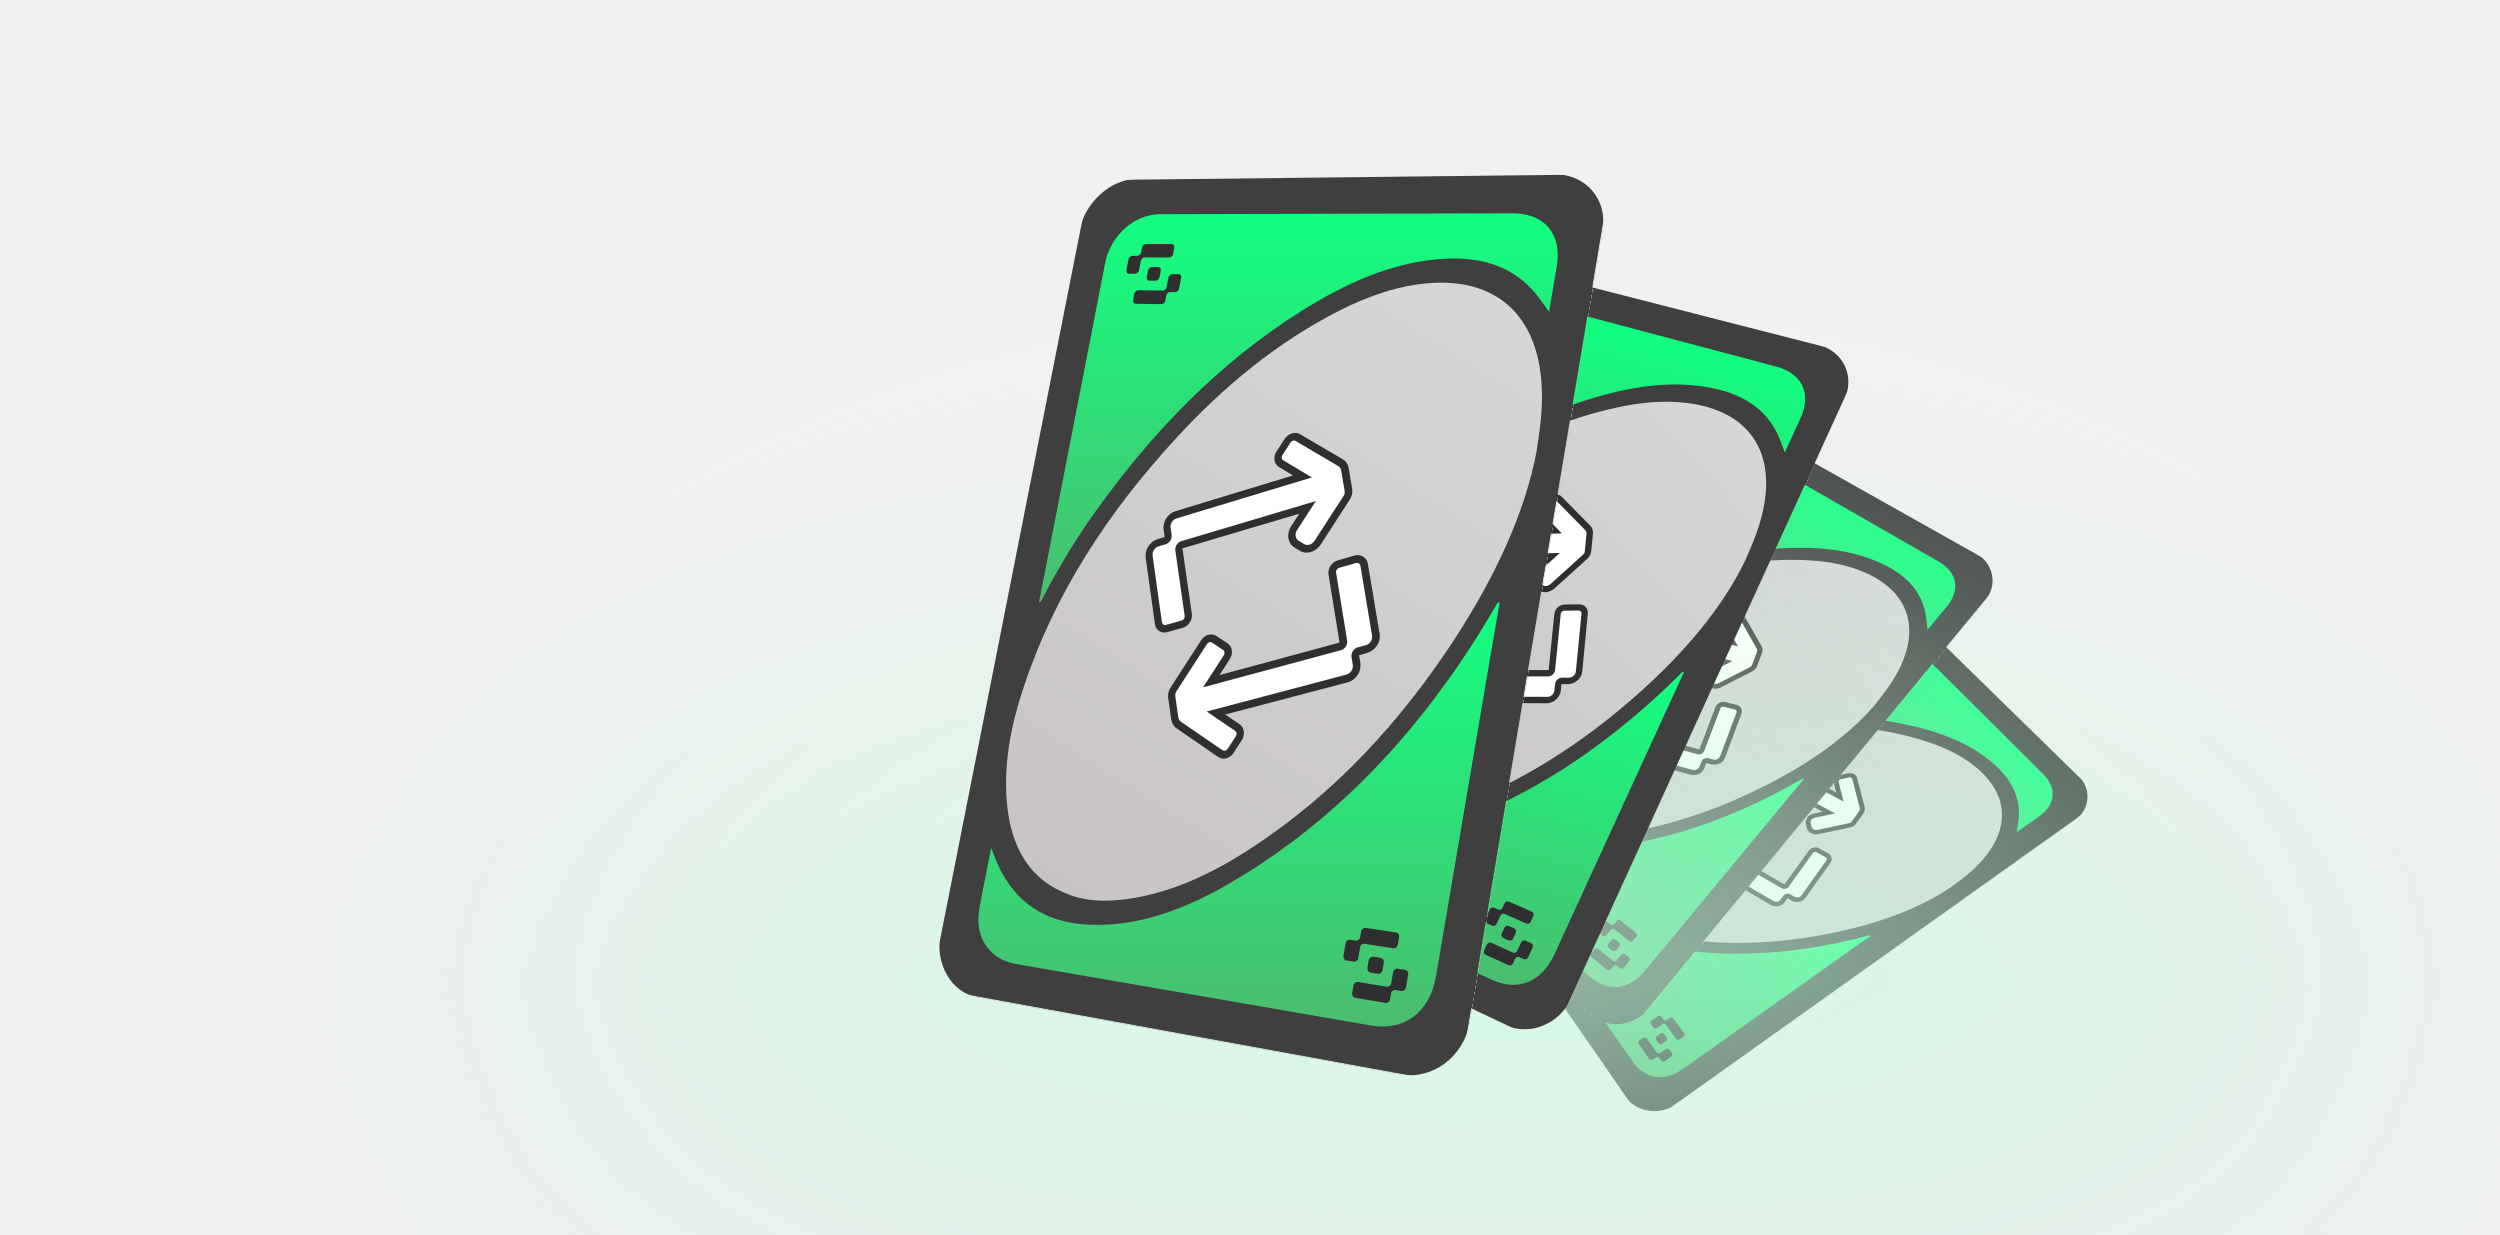
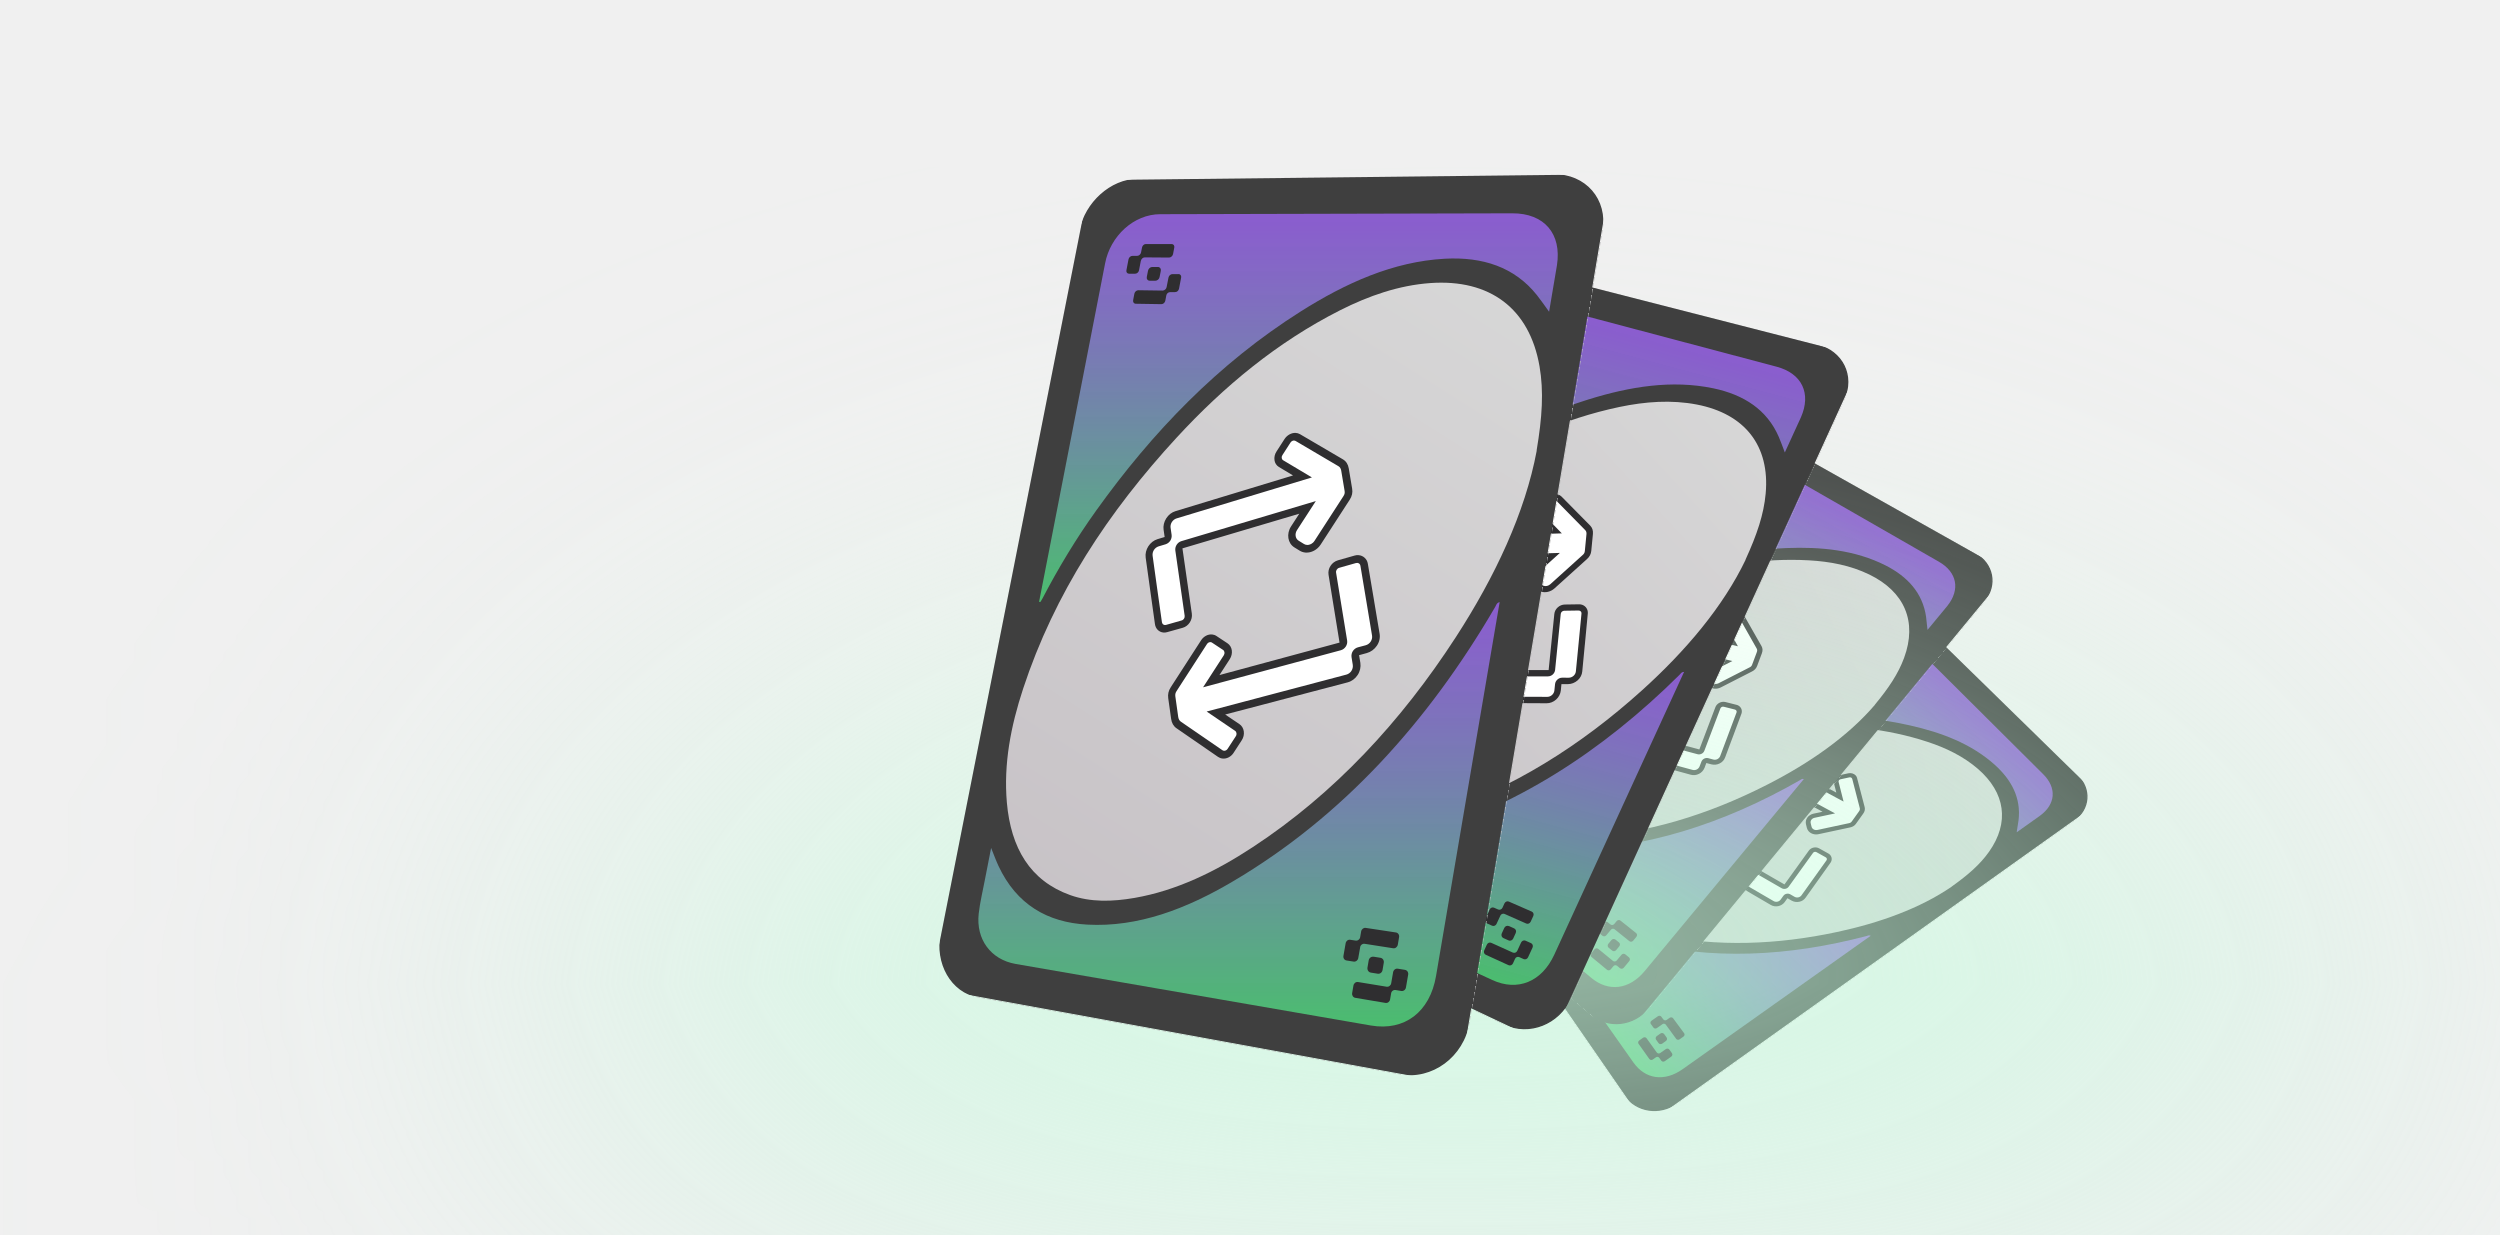
<svg xmlns="http://www.w3.org/2000/svg" xmlns:xlink="http://www.w3.org/1999/xlink" width="474" height="234" fill="none">
  <style>.B{fill:#fff}.C{fill:#2f2e30}.D{color-interpolation-filters:sRGB}.E{flood-opacity:0}.F{stroke:#fff}.G{fill:#3f3f3f}.H{stroke-width:.253}</style>
  <g clip-path="url(#W)">
    <mask id="A" maskUnits="userSpaceOnUse" x="279" y="111" width="117" height="100">
      <path d="M359.578 113.493l34.287 33.514c2.621 2.564 2.361 6.377-.613 8.495l-75.301 53.647c-3.262 2.326-7.688 1.658-9.844-1.461l-28.078-40.61c-1.758-2.54-.76-6.186 2.199-8.168l68.54-45.92c2.723-1.827 6.656-1.612 8.809.493l.001.01z" class="B F H" />
    </mask>
    <g mask="url(#A)">
      <g filter="url(#E)" class="G">
        <path d="M396.898 149.974l-39.806-38.919c-.774-.756-2.191-.828-3.168-.174l-75.116 50.321c-1.073.721-1.434 2.038-.807 2.941l32.594 47.157c.79 1.143 2.388 1.387 3.575.543l82.522-58.794c1.077-.765 1.162-2.148.206-3.085v.01z" />
      </g>
      <path d="M370.046 168.107c-6 4.109-13.659 6.874-21.785 8.608-11.404 2.434-22.691 2.839-33.65.569-5.072-1.048-9.794-2.689-13.793-5.505-2.106-1.487-3.931-3.207-5.001-5.459-2.103-4.44-1.003-8.671 2.37-12.699 2.875-3.428 6.564-5.919 10.608-7.96 10.33-5.215 21.361-7.468 32.945-7.948 8.043-.331 15.996.413 23.71 2.938 3.538 1.163 6.818 2.755 9.561 5.126 5.21 4.515 6.024 10.164 2.128 15.69-1.688 2.394-3.922 4.366-7.093 6.621v.019z" fill="url(#J)" />
      <path d="M317.17 139.883l2.27-1.525 30.691-20.674c2.626-1.79 6.336-1.685 8.511.499l28.742 28.6c2.607 2.587 2.387 5.696-.6 7.878l-4.42 3.142.358-2.321c.481-4.145-1.302-7.597-4.535-10.496-4.457-3.989-10.072-6.095-16.024-7.441-10.999-2.482-21.958-2.254-32.898-.445-3.93.648-7.773 1.602-11.561 2.793-.146.045-.287.075-.433.11l-.106-.125.005.005z" fill="url(#K)" />
      <path d="M354.681 177.432l-1.062.75-34.588 24.531c-3.431 2.434-7.068 1.944-9.339-1.271l-23.932-33.964c-1.67-2.377-1.234-5.249 1.081-7.102 1.007-.805 2.13-1.485 3.202-2.215l3.17-2.133-.865 2.063c-1.673 4.612-.62 8.583 2.445 12.011 3.919 4.377 9.372 6.806 15.453 8.367 14.168 3.64 28.84 2.9 43.682-1.008.218-.058.42-.219.748-.034l.005.005z" fill="url(#L)" />
      <path d="M317 199.681l-.493-.684c-.148-.205-.443-.243-.664-.092l-1.057.745c-.216.156-.511.109-.659-.096l-1.944-2.707c-.148-.205-.437-.237-.654-.091l-.725.514c-.217.156-.278.438-.13.643l2.047 2.877a.47.47 0 0 0 .653.091l.587-.415a.45.45 0 0 1 .639.105l.382.534c.147.205.447.248.664.092l1.23-.868c.216-.156.272-.443.124-.648zm-1.814-5.495c.216-.156.511-.109.654.091l1.958 2.683c.147.205.442.242.663.091l.726-.514c.216-.156.272-.443.12-.643l-2.085-2.828c-.142-.2-.437-.237-.654-.092l-.552.392a.47.47 0 0 1-.654-.091l-.376-.51c-.143-.2-.438-.237-.649-.086l-1.216.854c-.216.155-.262.433-.115.628l.488.67c.143.199.437.237.654.091l1.048-.736h-.01zm.331 1.865l.468.649c.157.215.097.517-.134.677l-.696.496c-.231.16-.541.117-.689-.097l-.473-.655c-.152-.21-.092-.512.134-.677l.692-.49c.23-.161.535-.113.688.097h.01zm39.732-71.495l-.504-.503c-.146-.156-.421-.173-.608-.046l-.924.622c-.192.132-.462.11-.613-.041l-1.949-2.007c-.146-.146-.416-.168-.604-.041l-.63.429c-.187.127-.225.356-.079.502l2.055 2.122c.151.151.416.168.608.036l.51-.348a.46.46 0 0 1 .589.055l.388.387c.141.161.416.178.608.046l1.073-.73c.192-.132.22-.351.074-.507l.006.024zm-1.997-4.163c.187-.127.462-.11.603.041l1.959 1.988c.151.151.426.168.613.041l.63-.429c.188-.127.221-.352.07-.503l-2.089-2.088c-.136-.156-.411-.173-.599-.046l-.485.325c-.188.127-.463.11-.604-.041l-.377-.378c-.146-.146-.416-.168-.604-.04l-1.063.72c-.187.127-.216.347-.07.493l.494.493c.141.151.411.173.598.046l.909-.617.015-.005zm.42 1.422l.478.478c.151.161.113.4-.084.537l-.611.409c-.197.137-.486.114-.642-.042l-.478-.478c-.147-.165-.114-.4.088-.531l.611-.41c.197-.136.487-.114.638.037z" class="C" />
      <path d="M325.151 152.26a.73.73 0 0 1-.001-.916l2.539-3.365 2.123-2.807a1.51 1.51 0 0 1 1.865-.405l.745.402a.51.51 0 0 0 .624-.14l.505-.677c.199-.269.507-.456.858-.535a1.44 1.44 0 0 1 1.007.13l13.422 7.176-.702-2.791c-.105-.429.206-.862.708-.97l1.685-.366c.345-.074.715.029.928.27.085.085.137.194.17.313l1.442 5.544c.077.295.007.607-.191.896l-1.382 1.936c-.198.278-.459.438-.819.516l-6.013 1.282c-.526.114-1.084-.053-1.403-.429-.121-.141-.209-.305-.248-.477l-.166-.7c-.155-.661.332-1.328 1.082-1.484l2.804-.6-13.28-7.196a.52.52 0 0 0-.628.135l-4.557 6.077c-.289.379-.853.501-1.256.269l-1.641-.916a.8.8 0 0 1-.221-.182l.001.01z" class="B" />
      <path d="M351.095 147.525a.4.4 0 0 1 .088.155l1.433 5.543c.054.207-.004.406-.131.584l-1.383 1.936c-.132.183-.281.282-.52.329l-6.008 1.287c-.371.078-.731-.044-.939-.29-.081-.09-.137-.194-.165-.318l-.166-.699c-.105-.439.221-.886.722-.995l3.906-.834-14.225-7.692a1.01 1.01 0 0 0-1.251.275l-4.557 6.076c-.141.193-.424.253-.628.135l-1.636-.911c-.044-.025-.079-.051-.11-.091-.106-.125-.111-.311-.003-.46l2.544-3.379 2.118-2.803a1.01 1.01 0 0 1 1.247-.27l.745.402a1.01 1.01 0 0 0 1.246-.27l.506-.677a1.01 1.01 0 0 1 1.247-.27l14.366 7.691-.944-3.738c-.054-.217.101-.433.355-.485l1.684-.366a.5.5 0 0 1 .469.136m.736-.505c-.328-.356-.876-.513-1.397-.405l-1.685.366c-.36.079-.663.271-.867.545a1.07 1.07 0 0 0-.19.906l.461 1.844-12.483-6.665c-.397-.217-.874-.274-1.341-.169s-.877.353-1.147.714l-.505.676-.746-.402c-.81-.438-1.925-.199-2.483.54l-2.113 2.798-.01.01-2.534 3.359c-.326.428-.326.981-.002 1.372.091.11.201.201.331.273l1.636.921c.611.345 1.459.162 1.889-.409l4.556-6.087 12.342 6.696-1.705.365c-.998.213-1.645 1.101-1.44 1.974l.166.7a1.5 1.5 0 0 0 .331.645c.43.497 1.17.722 1.872.575l6.018-1.287c.482-.1.848-.334 1.107-.705l1.383-1.936c.273-.384.36-.803.256-1.203l-1.448-5.548c-.043-.168-.131-.332-.257-.468l.005.005z" class="C" />
      <path d="M319.731 167.344a.74.74 0 0 1-.146-.327l-1.056-5.72c-.052-.3.027-.611.245-.899l1.446-1.92c.204-.274.464-.433.81-.507l6.315-1.362c.345-.074.701.034.903.284a.73.73 0 0 1 .156.318l.305 1.487c.045.217-.008.431-.15.623a.99.99 0 0 1-.592.371l-3.224.686 13.333 7.668c.218.123.511.062.652-.139l4.631-6.423c.283-.394.867-.515 1.305-.278l1.745.973c.089.051.169.112.24.192.243.281.258.668.036.971l-2.557 3.584-2.175 3.051a1.54 1.54 0 0 1-1.977.417l-.797-.462c-.109-.062-.232-.08-.358-.054s-.233.092-.304.192l-.524.736c-.434.605-1.325.791-1.972.411l-13.494-7.867.558 2.904c.086.448-.25.904-.751 1.013l-1.7.361c-.355.073-.711-.044-.909-.299l.006.015z" class="B" />
      <path d="M346.279 162.64c.116.136.131.332.018.486l-2.567 3.593-2.171 3.037c-.288.408-.882.529-1.32.273l-.796-.463c-.433-.251-1.022-.125-1.315.278l-.528.73c-.293.404-.882.53-1.315.278l-14.395-8.377.742 3.879c.045.227-.125.457-.378.509l-1.7.361c-.18.039-.358-.025-.454-.15a.42.42 0 0 1-.078-.163l-1.061-5.715c-.035-.206.029-.401.166-.588l1.446-1.92a.83.83 0 0 1 .52-.328l6.32-1.358c.181-.039.354.02.455.14.04.04.061.1.073.159l.304 1.487c.045.217-.12.442-.368.499l-4.305.922 14.239 8.202c.432.251 1.022.125 1.31-.274l4.63-6.432c.141-.202.434-.262.652-.139l1.746.973c.044.026.084.056.115.096m.745-.523c-.096-.116-.217-.217-.356-.289l-1.745-.973c-.318-.175-.687-.229-1.057-.151s-.683.28-.886.564l-4.63 6.422-12.432-7.138 2.138-.457c.36-.078.678-.275.886-.554a1.15 1.15 0 0 0 .219-.934l-.304-1.487c-.035-.178-.117-.337-.229-.477-.308-.366-.837-.532-1.358-.423l-6.31 1.357a1.77 1.77 0 0 0-1.103.69l-1.447 1.92c-.288.379-.4.792-.325 1.201l1.051 5.714a1.11 1.11 0 0 0 .224.491c.299.385.838.561 1.364.448l1.699-.36c.365-.074.683-.281.896-.564s.296-.628.229-.954l-.376-1.929 12.589 7.353c.418.246.925.324 1.422.22a2.01 2.01 0 0 0 1.208-.766l.524-.735.801.458c.423.241.929.319 1.431.219s.93-.376 1.203-.77l2.171-3.046.009-.01 2.553-3.589c.321-.452.295-1.04-.064-1.456l.005.005z" class="C" />
    </g>
  </g>
  <g clip-path="url(#X)">
    <mask id="B" maskUnits="userSpaceOnUse" x="259" y="78" width="119" height="117">
      <path d="M329.224 79.493l45.229 25.431c3.458 1.946 4.255 6.004 1.74 9.052l-63.69 77.171c-2.759 3.346-7.572 3.887-10.7 1.23l-40.726-34.587c-2.55-2.163-2.527-6.254.01-9.154l58.787-67.201c2.334-2.672 6.506-3.55 9.347-1.952l.003.01z" class="B F H" />
    </mask>
    <g mask="url(#B)">
      <g filter="url(#F)" class="G">
        <path d="M378.455 107.175l-52.512-29.534c-1.022-.573-2.524-.252-3.361.706l-64.428 73.644c-.92 1.053-.928 2.531-.02 3.3l47.281 40.166c1.146.974 2.885.781 3.89-.434l69.796-84.576c.911-1.1.612-2.57-.649-3.282l.003.01z" />
      </g>
      <path d="M355.465 133.653c-5.122 5.975-12.353 11.011-20.362 15.1-11.24 5.739-22.925 9.324-35.016 10.02-5.597.325-10.992-.068-15.961-1.892-2.619-.964-5.008-2.25-6.757-4.305-3.442-4.052-3.478-8.783-1.08-13.938 2.046-4.39 5.204-8.027 8.86-11.293 9.337-8.345 20.238-13.79 32.213-17.537 8.314-2.599 16.837-4.049 25.607-3.57 4.025.226 7.9.971 11.431 2.681 6.711 3.26 9.145 8.937 6.62 15.806-1.095 2.975-2.877 5.662-5.561 8.907l.006.021z" fill="url(#M)" />
      <path d="M292.285 118.959l1.946-2.23 26.292-30.208c2.243-2.607 6.151-3.536 9.036-1.862l38.057 21.846c3.45 1.975 4.091 5.286 1.58 8.403l-3.741 4.523-.276-2.527c-.659-4.467-3.489-7.576-7.68-9.701-5.777-2.922-12.237-3.551-18.836-3.291-12.192.487-23.585 3.794-34.515 8.751-3.926 1.778-7.676 3.851-11.302 6.157-.14.088-.279.159-.422.237l-.146-.101.007.003z" fill="url(#N)" />
      <path d="M342.015 147.704l-.9 1.082-29.286 35.331c-2.904 3.506-6.844 4.012-10.119 1.287l-34.53-28.801c-2.412-2.016-2.761-5.141-.859-7.726.827-1.124 1.81-2.149 2.726-3.213l2.717-3.117c-.131.936-.262 1.669-.327 2.399-.456 5.29 1.756 9.146 5.921 11.87 5.322 3.478 11.703 4.49 18.496 4.418 15.831-.164 30.962-5.046 45.381-13.289.213-.121.378-.346.773-.244l.007.003z" fill="url(#O)" />
      <path d="M308.856 181.516l-.708-.577c-.212-.173-.53-.129-.719.091l-.897 1.075c-.182.223-.504.256-.716.084l-2.79-2.286c-.212-.172-.524-.125-.709.088l-.614.741c-.183.223-.167.536.044.708l2.945 2.434c.212.173.531.129.709-.088l.497-.598c.182-.224.486-.242.698-.069l.549.452c.211.172.537.133.719-.091l1.043-1.251c.182-.224.16-.54-.051-.713zm-3.435-5.236c.182-.223.504-.257.709-.088l2.798 2.256c.212.173.531.13.72-.09l.614-.741c.183-.223.16-.539-.055-.706l-2.971-2.372c-.205-.169-.524-.126-.709.088l-.468.564c-.179.217-.497.26-.709.087l-.536-.427c-.205-.169-.524-.125-.702.092l-1.032 1.233c-.183.223-.153.526.055.689l.698.563c.205.169.524.125.709-.088l.889-1.062-.01.002zm.867 1.858l.671.547c.225.181.246.514.05.746l-.59.713c-.196.232-.531.274-.746.091l-.678-.551c-.218-.177-.24-.51-.05-.746l.586-.706c.196-.232.528-.268.746-.092l.011-.002zm21.51-85.867l-.667-.385c-.197-.122-.489-.063-.649.123l-.791.908c-.165.192-.453.244-.653.129l-2.6-1.552c-.194-.112-.482-.059-.642.126l-.539.624c-.16.185-.136.436.058.547l2.743 1.643c.2.115.482.059.646-.133l.435-.507a.5.5 0 0 1 .631-.107l.514.297c.193.128.485.069.649-.123l.917-1.064c.164-.192.132-.429-.065-.551l.013.024zm-3.256-3.792c.161-.186.453-.244.643-.126l2.604 1.529c.2.116.492.057.653-.129l.538-.624c.161-.186.132-.429-.068-.545l-2.769-1.598c-.186-.124-.478-.065-.638.12l-.417.476c-.161.186-.453.244-.642.126l-.501-.289c-.193-.112-.482-.059-.642.126l-.909 1.051c-.161.185-.129.423.065.535l.653.377c.19.118.479.065.639-.12l.777-.9.014-.009zm.839 1.368l.634.366c.203.126.23.386.063.584l-.524.599c-.168.198-.477.256-.684.136l-.634-.366c-.199-.132-.23-.386-.056-.58l.524-.599c.168-.198.477-.256.677-.14z" class="C" />
      <path d="M304.093 129.662a.79.79 0 0 1-.256-.957l1.711-4.229 1.433-3.529c.286-.695 1.103-1.125 1.836-.946l.892.212a.55.55 0 0 0 .612-.321l.339-.849c.132-.337.402-.619.746-.8s.732-.235 1.09-.146l16.04 3.741-1.516-2.72c-.229-.419-.025-.959.469-1.213l1.659-.854c.34-.174.756-.17 1.045.022.114.066.199.165.266.28l3.061 5.391c.163.288.177.633.051.99l-.903 2.411c-.129.347-.356.587-.711.77l-5.927 3.024c-.518.266-1.148.247-1.586-.056a1.2 1.2 0 0 1-.393-.429l-.37-.685c-.347-.647-.025-1.482.715-1.855l2.764-1.412-15.899-3.803a.56.56 0 0 0-.618.317l-3.062 7.629c-.195.477-.751.762-1.237.633l-1.972-.498c-.102-.024-.192-.068-.282-.128l.003.01z" class="B" />
      <path d="M329.89 117.445a.45.45 0 0 1 .134.137l3.051 5.393c.115.202.11.426.027.648l-.903 2.411a.83.83 0 0 1-.452.489l-5.92 3.029c-.365.185-.777.158-1.063-.04a.76.76 0 0 1-.261-.286l-.37-.686c-.232-.429-.017-.987.477-1.241l3.848-1.967-17.024-4.056c-.493-.116-1.039.167-1.231.638l-3.061 7.629c-.094.24-.372.383-.619.317l-1.965-.495a.37.37 0 0 1-.141-.064c-.146-.101-.203-.295-.131-.481l1.712-4.244 1.429-3.523c.188-.465.734-.748 1.227-.632l.892.212c.494.116 1.04-.167 1.228-.631l.339-.85c.188-.464.734-.747 1.227-.631l17.172 4.015-2.033-3.643c-.118-.211-.016-.481.234-.606l1.659-.854a.54.54 0 0 1 .528.01m.628-.733c-.443-.281-1.06-.292-1.574-.032l-1.659.854c-.354.183-.617.469-.753.812s-.112.702.054 1l.999 1.799-14.916-3.471a2.08 2.08 0 0 0-1.449.199c-.46.241-.818.615-.999 1.067l-.339.849-.892-.211c-.969-.231-2.068.331-2.444 1.26l-1.426 3.517-.007.013-1.708 4.221c-.222.538-.066 1.117.382 1.434a1.26 1.26 0 0 0 .422.194l1.968.504c.736.189 1.571-.24 1.86-.957l3.059-7.639 14.776 3.542-1.679.86c-.984.502-1.411 1.612-.953 2.466l.37.686a1.64 1.64 0 0 0 .526.582c.589.398 1.426.427 2.118.076l5.931-3.031c.476-.239.792-.587.96-1.046l.903-2.412c.178-.478.151-.94-.069-1.329l-3.068-5.395c-.092-.163-.23-.31-.4-.416l.007.004z" class="C" />
      <path d="M302.651 146.948a.81.81 0 0 1-.244-.301l-2.706-5.683c-.138-.299-.142-.647.004-1.009l.975-2.412c.136-.343.363-.583.704-.757l6.22-3.192c.34-.174.742-.162 1.024.043.106.078.195.172.252.289l.735 1.469c.107.214.112.453.018.693a1.07 1.07 0 0 1-.516.554l-3.177 1.62 16.085 4.281a.55.55 0 0 0 .643-.328l3.041-8.011c.186-.491.763-.781 1.287-.656l2.097.528a1.02 1.02 0 0 1 .305.134c.332.226.457.626.309 1.005l-1.669 4.463-1.419 3.798c-.285.755-1.157 1.203-1.95.99l-.962-.26c-.132-.034-.265-.019-.39.044s-.218.161-.263.286l-.342.915a1.66 1.66 0 0 1-1.946.983l-16.311-4.444 1.398 2.879c.215.445-.008 1.016-.502 1.27l-1.675.853c-.351.176-.756.153-1.035-.058l.01.014z" class="B" />
      <path d="M329.087 134.595a.42.42 0 0 1 .155.503l-1.677 4.475-1.419 3.783a1.1 1.1 0 0 1-1.303.654l-.962-.26a1.11 1.11 0 0 0-1.296.659l-.348.911a1.11 1.11 0 0 1-1.297.659l-17.394-4.725 1.862 3.847c.111.225-.003.513-.253.638l-1.675.853c-.178.092-.382.075-.517-.029-.05-.037-.092-.087-.128-.149l-2.709-5.677c-.094-.206-.083-.427.008-.661l.975-2.412c.093-.224.222-.369.451-.489l6.227-3.189c.177-.091.374-.079.514.019.053.03.092.087.12.145l.736 1.47c.107.213-.002.496-.246.625l-4.241 2.169 17.181 4.585c.523.142 1.104-.155 1.293-.652l3.039-8.021c.091-.251.379-.396.643-.328l2.097.528c.054.014.104.035.147.068m.632-.756c-.133-.093-.287-.166-.452-.202l-2.097-.528a1.65 1.65 0 0 0-1.148.138c-.365.185-.635.484-.768.837l-3.041 8.011-14.996-3.98 2.107-1.076c.355-.183.632-.478.771-.827s.13-.718-.032-1.039l-.735-1.469a1.18 1.18 0 0 0-.372-.434c-.425-.296-1.024-.321-1.539-.062l-6.216 3.186c-.466.237-.775.572-.959 1.03l-.975 2.413c-.195.477-.196.94-.003 1.346l2.699 5.679c.085.176.209.331.371.45.421.319 1.033.353 1.551.087l1.676-.853a1.61 1.61 0 0 0 .778-.84c.143-.355.134-.74-.027-1.061l-.933-1.912 15.22 4.161c.506.14 1.057.079 1.547-.169s.86-.658 1.049-1.139l.341-.915.966.254a2.24 2.24 0 0 0 1.557-.171c.497-.244.867-.654 1.042-1.142l1.416-3.793.007-.012 1.663-4.467c.209-.562.017-1.17-.475-1.505l.007.004z" class="C" />
    </g>
  </g>
  <g filter="url(#G)">
    <ellipse cx="275.5" cy="240.866" rx="167.5" ry="101.5" fill="url(#P)" />
  </g>
  <g clip-path="url(#Y)">
    <mask id="C" maskUnits="userSpaceOnUse" x="220" y="49" width="131" height="147">
      <path d="M281.884 49.384l62.674 16.031c4.792 1.227 7.062 5.858 5.016 10.34L297.777 189.24c-2.243 4.919-7.865 7.123-12.488 4.933l-60.206-28.509c-3.768-1.782-5.061-6.716-2.941-11.028l49.11-99.896c1.949-3.971 6.689-6.374 10.626-5.367l.006.011z" class="B F H" />
    </mask>
    <g mask="url(#C)">
      <g filter="url(#H)" class="G">
        <path d="M350.105 66.835l-72.768-18.622c-1.415-.36-3.12.511-3.82 1.934l-53.824 109.475c-.768 1.566-.301 3.349 1.041 3.981l69.899 33.114c1.695.802 3.727.009 4.544-1.778l56.762-124.372c.742-1.619-.092-3.293-1.841-3.743l.007.011z" />
      </g>
      <path d="M330.962 106.139c-4.24 8.848-11.323 17.246-19.649 24.755-11.683 10.538-24.599 18.625-38.935 23.366-6.634 2.197-13.258 3.465-19.831 2.872-3.465-.317-6.757-1.095-9.526-3.005-5.454-3.769-7.023-9.455-5.798-16.437 1.046-5.946 3.676-11.345 7.025-16.458 8.551-13.062 19.922-23.137 33.133-31.513 9.175-5.812 18.971-10.309 29.687-12.562 4.919-1.027 9.826-1.38 14.63-.46 9.134 1.76 13.896 7.812 13.073 16.898-.359 3.936-1.638 7.746-3.823 12.521l.014.023z" fill="url(#Q)" />
      <path d="M250.137 108.831l1.623-3.314 21.915-44.862c1.86-3.863 6.267-6.243 10.281-5.158l52.88 14.028c4.792 1.265 6.632 5.046 4.614 9.61l-3.046 6.654c-.432-1.133-.761-2.059-1.147-2.954-2.235-5.167-6.647-7.998-12.38-9.204-7.899-1.655-15.881-.328-23.745 2.115-14.525 4.52-27.177 12.179-38.74 21.675-4.155 3.409-8.002 7.116-11.625 11.062-.14.151-.284.282-.431.422l-.209-.075.01.002z" fill="url(#R)" />
      <path d="M319.3 127.401l-.735 1.593-23.867 51.998c-2.366 5.159-6.947 7.04-11.77 4.815l-50.877-23.542c-3.555-1.65-4.983-5.301-3.528-9.027.633-1.621 1.487-3.172 2.247-4.749l2.265-4.63c.144 1.169.224 2.094.381 2.994 1.157 6.517 5.066 10.447 10.961 12.384 7.531 2.471 15.542 1.631 23.7-.648 19.011-5.305 35.657-16.067 50.362-30.646.216-.215.343-.539.851-.544l.01.002z" fill="url(#S)" />
      <path d="M290.279 178.818l-1.038-.466c-.311-.14-.681.015-.838.341l-.732 1.584c-.148.327-.524.471-.835.332l-4.098-1.852c-.31-.14-.671.018-.825.335l-.501 1.09c-.148.328-.028.699.282.839l4.332 1.98c.311.14.68-.016.826-.335l.404-.88c.148-.328.508-.448.819-.308l.806.366c.311.14.69-.013.838-.341l.852-1.844c.147-.327.019-.701-.292-.841zm-5.826-5.197c.147-.328.524-.472.825-.334l4.098 1.814c.311.139.681-.016.837-.341l.501-1.091c.148-.327.019-.701-.294-.832l-4.343-1.899c-.302-.137-.671.018-.826.335l-.381.83c-.145.319-.515.475-.826.335l-.783-.342c-.302-.137-.671.018-.816.337l-.845 1.818c-.148.328-.015.684.289.812l1.022.453c.301.137.671-.018.826-.335l.728-1.566-.012.006zm1.642 1.957l.985.443c.329.145.462.538.301.881l-.48 1.049c-.162.343-.552.502-.87.351l-.994-.445c-.32-.143-.453-.536-.301-.882l.478-1.04c.161-.343.549-.493.869-.351l.012-.006zM284.29 65.232l-.927-.249c-.276-.083-.609.082-.742.357l-.66 1.349a.67.67 0 0 1-.745.366l-3.631-1.03c-.27-.072-.6.084-.733.36l-.447.926c-.133.275-.023.568.246.641l3.834 1.093c.278.075.599-.084.735-.368l.36-.751c.136-.284.459-.414.726-.333l.714.191c.274.092.606-.073.742-.357l.76-1.576c.136-.284.021-.56-.255-.643l.023.025zm-5.142-3.516c.133-.275.466-.44.732-.359l3.63 1.001c.278.075.611-.091.744-.366l.447-.926c.134-.275.021-.56-.257-.634l-3.85-1.032c-.265-.09-.597.075-.731.351l-.348.707c-.134.275-.466.44-.733.359l-.696-.186c-.269-.072-.599.084-.733.359l-.755 1.559c-.134.275-.019.551.25.623l.909.244c.267.081.597-.076.731-.351l.646-1.334.014-.015zm1.449 1.378l.882.236c.285.086.402.39.264.683l-.437.891a.71.71 0 0 1-.78.385l-.881-.236c-.283-.095-.402-.39-.255-.681l.438-.891c.138-.293.491-.462.769-.387z" class="C" />
      <path d="M267.809 117.909c-.424-.161-.678-.587-.618-1.07l.697-5.644.587-4.713c.119-.928.965-1.71 1.905-1.731l1.143-.033a.68.68 0 0 0 .633-.584l.135-1.132c.05-.448.284-.875.64-1.203s.806-.519 1.265-.528l20.524-.67-2.703-2.788c-.412-.43-.339-1.146.173-1.611l1.722-1.564c.354-.32.856-.449 1.266-.311.158.042.292.135.41.251l5.426 5.505c.289.294.418.705.381 1.176l-.309 3.195c-.044.459-.24.821-.608 1.156l-6.162 5.555c-.538.487-1.303.668-1.929.444-.236-.082-.449-.215-.611-.39l-.666-.706c-.627-.667-.509-1.775.262-2.464l2.873-2.593-20.373.551a.7.7 0 0 0-.643.581l-1.225 10.175c-.081.638-.659 1.161-1.286 1.163l-2.535.036c-.13.003-.253-.02-.381-.064l.007.011z" class="B" />
      <path d="M294.932 94.874c.075.02.142.066.207.121l5.414 5.511c.203.205.27.477.241.771l-.31 3.195a1.04 1.04 0 0 1-.385.735l-6.153 5.557c-.38.341-.884.442-1.292.295a.95.95 0 0 1-.408-.26l-.666-.706c-.418-.442-.339-1.184.174-1.649l4-3.61-21.81.608a1.37 1.37 0 0 0-1.277 1.165l-1.225 10.175a.67.67 0 0 1-.643.582l-2.526.039c-.07 0-.128-.006-.19-.033-.209-.074-.34-.289-.314-.536l.692-5.664.585-4.704a1.36 1.36 0 0 1 1.274-1.156l1.142-.033c.632-.019 1.198-.537 1.275-1.157l.134-1.132c.077-.62.643-1.137 1.274-1.156l21.976-.705-3.624-3.731c-.211-.217-.175-.574.086-.806l1.722-1.564c.184-.167.437-.222.639-.158m.52-1.085c-.624-.195-1.37-.009-1.906.469l-1.722 1.564c-.368.335-.592.764-.645 1.221s.092.882.388 1.187l1.783 1.843-19.082.633c-.611.015-1.206.27-1.682.708s-.786 1.005-.858 1.607l-.134 1.132-1.142.033a2.72 2.72 0 0 0-2.537 2.306l-.582 4.696-.005.017-.695 5.636c-.093.719.281 1.365.923 1.603a1.56 1.56 0 0 0 .571.097l2.533-.028a2.04 2.04 0 0 0 1.931-1.753l1.218-10.186 18.938-.502-1.745 1.577c-1.023.922-1.179 2.396-.352 3.278l.666.706c.225.239.496.415.823.531.837.29 1.854.054 2.574-.591l6.165-5.564c.496-.442.765-.963.818-1.571l.309-3.195c.061-.634-.121-1.181-.511-1.578l-5.436-5.507a1.48 1.48 0 0 0-.616-.372l.01.002z" class="C" />
      <path d="M271.652 139.191c-.153-.059-.285-.161-.391-.283l-5.092-5.971c-.263-.316-.38-.733-.32-1.216l.395-3.22c.053-.456.249-.818.603-1.138l6.46-5.852c.354-.319.842-.433 1.248-.278.153.06.29.144.396.267l1.359 1.532c.199.223.282.509.246.829-.034.311-.193.607-.442.833l-3.304 2.976 20.752-.034c.339-.004.639-.272.668-.603l1.078-10.629c.066-.651.667-1.187 1.338-1.205l2.695-.041c.14 0 .274.017.411.063a1.03 1.03 0 0 1 .697 1.11l-.57 5.913-.484 5.033c-.099 1-1.005 1.822-2.029 1.821l-1.242-.003c-.169.001-.325.063-.456.179s-.21.264-.224.429l-.116 1.213a2.07 2.07 0 0 1-2.027 1.812l-21.076-.09 2.612 3.017c.402.466.318 1.225-.194 1.691l-1.743 1.567c-.366.326-.86.429-1.264.265l.016.013z" class="B" />
      <path d="M299.502 115.785a.52.52 0 0 1 .348.555l-.575 5.931-.488 5.012c-.06.672-.673 1.214-1.358 1.21l-1.242-.003c-.676-.002-1.279.542-1.349 1.211l-.125 1.21c-.07.669-.673 1.214-1.349 1.212l-22.471-.078 3.483 4.033c.206.234.163.618-.098.85l-1.743 1.567c-.184.168-.435.213-.632.132a.58.58 0 0 1-.201-.138l-5.095-5.962c-.18-.218-.237-.488-.203-.799l.395-3.219c.04-.3.148-.516.386-.735l6.469-5.85c.184-.167.426-.215.625-.143.074.02.139.075.192.136l1.36 1.533c.199.222.158.598-.094.832l-4.408 3.981 22.17-.023a1.38 1.38 0 0 0 1.347-1.202l1.071-10.64c.029-.332.33-.6.668-.603l2.696-.041c.07 0 .137.009.2.035m.517-1.114a1.58 1.58 0 0 0-.61-.098l-2.696.041a2.05 2.05 0 0 0-1.337.536c-.38.341-.609.789-.655 1.257l-1.078 10.628-19.342.046 2.19-1.976c.368-.334.607-.779.662-1.245s-.076-.906-.374-1.24l-1.359-1.532c-.16-.184-.364-.314-.589-.403-.607-.219-1.337-.056-1.873.422l-6.457 5.843c-.485.435-.749.939-.823 1.55l-.396 3.219c-.081.638.068 1.196.431 1.623l5.082 5.968c.16.184.359.332.593.423.61.248 1.358.09 1.896-.397l1.743-1.567c.377-.333.609-.789.666-1.263s-.077-.935-.376-1.269l-1.74-2.002 19.671.1c.655.006 1.299-.246 1.809-.702s.824-1.07.896-1.71l.116-1.213 1.244-.005c.657-.003 1.301-.254 1.821-.709s.833-1.067.886-1.712l.481-5.024.005-.017.561-5.916c.07-.744-.357-1.415-1.057-1.659l.009.003z" class="C" />
    </g>
  </g>
  <mask id="D" maskUnits="userSpaceOnUse" x="178" y="33" width="126" height="171">
    <path d="M215.641 34.065l78.887-.899c6.033-.067 10.167 4.671 9.172 10.597l-25.195 150.03c-1.089 6.502-7.016 10.874-13.154 9.753l-79.918-14.58c-5.001-.91-8.082-6.314-6.945-12.061L204.807 43.73c1.042-5.293 5.868-9.62 10.823-9.676l.011.011z" stroke-width=".3" class="B F" />
  </mask>
  <g mask="url(#D)">
    <g filter="url(#I)" class="G">
      <path d="M301.509 33.089l-91.596 1.032c-1.781.022-3.514 1.587-3.889 3.484l-28.849 145.946c-.41 2.086.703 4.039 2.483 4.361l92.791 16.943c2.249.411 4.392-1.165 4.79-3.528l27.608-164.421c.363-2.142-1.148-3.85-3.35-3.828l.012.011z" />
    </g>
    <path d="M291.366 85.428c-2.202 11.762-7.894 23.89-15.332 35.364-10.437 16.1-23.098 29.704-38.489 39.812-7.122 4.683-14.524 8.267-22.454 9.643-4.182.721-8.305.843-12.17-.533-7.613-2.718-11.256-8.921-12.018-17.532-.644-7.334.75-14.524 3.081-21.604 5.95-18.086 16.164-33.543 29.083-47.58 8.973-9.742 19.093-18.131 31.005-24.167 5.47-2.763 11.139-4.727 17.089-5.16 11.315-.81 18.835 4.816 20.732 15.779.82 4.749.516 9.642-.55 15.956l.023.022z" fill="url(#T)" />
    <path d="M197.006 114.112l.867-4.417 11.654-59.763c.972-5.137 5.412-9.332 10.483-9.321l66.718-.167c6.044-.022 9.405 3.85 8.468 9.864l-1.487 8.799c-.867-1.198-1.546-2.186-2.284-3.118-4.264-5.382-10.355-7.323-17.488-6.935-9.827.544-18.811 4.627-27.303 9.986-15.684 9.909-28.17 22.924-38.794 37.76-3.818 5.326-7.18 10.907-10.202 16.699-.117.222-.246.422-.374.633l-.27-.022h.012z" fill="url(#U)" />
    <path d="M284.337 114.156l-.363 2.109-11.701 68.784c-1.16 6.824-5.962 10.486-12.346 9.387l-67.361-11.673c-4.709-.821-7.543-4.671-7.005-9.52.235-2.108.75-4.206 1.148-6.303l1.207-6.169c.539 1.331.925 2.397 1.394 3.406 3.42 7.313 9.265 10.708 16.82 11.13 9.651.532 18.822-2.985 27.713-8.245 20.72-12.25 36.931-30.181 49.651-51.996.187-.322.234-.743.832-.91h.011z" fill="url(#V)" />
    <path d="M266.382 183.884l-1.371-.222c-.41-.066-.796.233-.878.666l-.363 2.097c-.071.433-.469.721-.879.655l-5.411-.888c-.41-.067-.785.233-.867.655l-.246 1.442c-.07.433.187.832.597.899l5.728.965c.41.067.797-.233.867-.654l.199-1.165a.74.74 0 0 1 .867-.622l1.066.178c.41.066.808-.233.878-.666l.422-2.441c.07-.433-.199-.832-.609-.899zm-8.505-4.283c.07-.433.468-.721.867-.655l5.399.844c.41.066.797-.233.879-.666l.246-1.443c.07-.432-.199-.832-.609-.887l-5.716-.866c-.399-.066-.785.233-.867.655l-.187 1.098c-.071.422-.457.722-.867.655l-1.031-.155c-.398-.067-.785.233-.855.654l-.422 2.408c-.07.433.199.81.598.866l1.347.211c.398.066.784-.233.866-.655l.364-2.075-.012.011zm2.553 1.786l1.3.211c.434.067.715.488.633.943l-.234 1.387c-.082.455-.492.766-.914.688l-1.312-.211c-.422-.066-.703-.488-.632-.943l.234-1.376c.082-.455.492-.754.913-.688l.012-.011zM223.476 51.974h-1.172c-.351-.011-.691.288-.761.655l-.351 1.798c-.071.377-.41.666-.762.666l-4.603-.066c-.34 0-.679.288-.75.655l-.234 1.232c-.07.366.152.677.492.677l4.861.078c.351 0 .679-.288.75-.666l.187-.999a.76.76 0 0 1 .75-.621h.901c.352.022.692-.277.762-.655l.398-2.097c.07-.377-.152-.666-.504-.677l.036.022zm-7.167-2.519c.07-.366.409-.666.749-.655l4.592.033c.351 0 .691-.3.761-.666l.234-1.232c.071-.366-.152-.666-.503-.666h-4.861c-.34-.022-.68.277-.75.644l-.187.943c-.071.366-.41.666-.75.655h-.878c-.34 0-.68.289-.75.655l-.398 2.075c-.071.366.152.655.492.655h1.147c.34.011.68-.277.75-.644l.34-1.775.012-.022zm2.142 1.165h1.113c.363.011.598.333.527.721l-.234 1.187c-.07.388-.433.699-.796.699h-1.113c-.363-.022-.598-.333-.516-.721l.235-1.187c.07-.388.433-.699.784-.699z" class="C" />
    <path d="M220.688 119.227c-.55-.055-.984-.477-1.066-1.065l-.96-6.868-.797-5.737c-.152-1.132.598-2.319 1.699-2.641l1.335-.399c.363-.111.621-.511.562-.888l-.199-1.376c-.082-.544.059-1.121.375-1.62s.785-.865 1.323-1.021l23.965-7.268-4.064-2.43c-.621-.377-.761-1.243-.305-1.953l1.535-2.386c.316-.488.867-.799 1.394-.766.199 0 .386.066.562.166l8.129 4.771c.433.255.714.699.82 1.265l.644 3.862c.094.555-.024 1.043-.352 1.553l-5.505 8.488c-.48.744-1.323 1.198-2.131 1.132-.305-.022-.598-.111-.844-.266l-1.007-.622c-.949-.588-1.16-1.93-.469-2.985l2.566-3.961-23.825 7.079c-.363.111-.621.511-.574.888l1.769 12.372c.105.777-.41 1.576-1.148 1.776l-2.975.843c-.152.044-.305.055-.469.044l.012.011z" class="B" />
    <path d="M245.367 83.531c.094 0 .188.033.282.078l8.117 4.782c.304.178.468.477.527.832l.644 3.861c.059.366 0 .655-.223.987l-5.493 8.489c-.34.521-.902.799-1.429.754-.199-.011-.387-.066-.562-.177l-1.008-.622c-.632-.388-.773-1.287-.316-1.997l3.573-5.515-25.5 7.601c-.738.222-1.241 1.01-1.136 1.775l1.769 12.373c.058.388-.199.787-.574.887l-2.963.844a.57.57 0 0 1-.235.022c-.269-.022-.492-.233-.538-.533l-.973-6.891-.796-5.725a1.66 1.66 0 0 1 1.136-1.764l1.335-.4a1.66 1.66 0 0 0 1.136-1.764l-.199-1.376c-.105-.754.399-1.542 1.137-1.764l25.663-7.767-5.447-3.251c-.316-.189-.386-.621-.152-.976l1.534-2.386c.164-.255.445-.399.703-.388m.27-1.443c-.797-.033-1.617.422-2.097 1.154l-1.535 2.386a2.39 2.39 0 0 0-.374 1.642 1.76 1.76 0 0 0 .831 1.276l2.683 1.609-22.279 6.769c-.714.211-1.335.699-1.757 1.365s-.609 1.431-.503 2.163l.199 1.376-1.335.4c-1.453.432-2.472 2.008-2.261 3.517l.796 5.715v.022c.036.188.176 1.243.961 6.857.117.877.761 1.52 1.593 1.598.234.022.468 0 .703-.067l2.975-.832c1.113-.31 1.886-1.509 1.722-2.674l-1.781-12.383 22.15-6.569-1.558 2.408c-.914 1.409-.633 3.196.621 3.972l1.007.622c.34.21.714.333 1.136.366 1.078.078 2.202-.522 2.846-1.509l5.505-8.5c.446-.677.598-1.376.469-2.108l-.644-3.861c-.129-.766-.516-1.354-1.101-1.698l-8.141-4.771a1.81 1.81 0 0 0-.843-.244h.012z" class="C" />
    <path d="M231.933 143.084c-.199-.023-.387-.1-.551-.211l-7.883-5.426c-.41-.289-.679-.744-.761-1.332l-.551-3.917c-.082-.554.036-1.043.352-1.531l5.763-8.932c.316-.488.855-.777 1.382-.721.199.022.386.077.55.188l2.085 1.376a1.26 1.26 0 0 1 .551.899 1.62 1.62 0 0 1-.258 1.121l-2.952 4.549 24.434-6.591c.398-.111.667-.522.597-.921l-2.085-12.86c-.129-.788.41-1.609 1.195-1.842l3.162-.899a1.54 1.54 0 0 1 .504-.056c.609.045 1.078.478 1.171 1.088l1.195 7.146 1.019 6.08a2.53 2.53 0 0 1-1.815 2.785l-1.465.389c-.199.055-.363.177-.48.355s-.164.377-.129.577l.246 1.465c.2 1.209-.62 2.463-1.815 2.774l-24.855 6.546 4.029 2.73c.621.422.761 1.342.305 2.053l-1.558 2.396c-.328.5-.879.777-1.406.711l.024.011z" class="B" />
    <path d="M257.351 106.722c.292.022.538.233.585.544l1.195 7.168 1.007 6.058c.141.81-.41 1.642-1.218 1.853l-1.464.388a1.69 1.69 0 0 0-1.206 1.854l.234 1.464c.129.81-.41 1.642-1.207 1.853l-26.495 7.002 5.377 3.65c.316.211.386.677.152 1.032l-1.558 2.397c-.164.255-.445.388-.703.355a.71.71 0 0 1-.281-.1l-7.883-5.415c-.281-.199-.433-.499-.492-.876l-.55-3.917c-.047-.366.012-.655.223-.988l5.774-8.932c.164-.255.433-.388.691-.366.094 0 .188.044.27.1l2.084 1.376c.305.199.375.654.153 1.009l-3.936 6.081 26.108-7.024c.797-.211 1.336-1.043 1.207-1.842l-2.097-12.871c-.07-.4.199-.81.598-.921l3.162-.899c.082-.022.164-.033.246-.022m.258-1.476c-.246-.022-.504 0-.75.078l-3.162.899a2.5 2.5 0 0 0-1.406 1.054 2.38 2.38 0 0 0-.375 1.686l2.085 12.861-22.77 6.158 1.956-3.018c.328-.511.469-1.11.387-1.676s-.375-1.043-.832-1.342l-2.085-1.376c-.246-.167-.527-.255-.82-.289-.785-.066-1.593.355-2.073 1.088l-5.763 8.921c-.433.666-.585 1.343-.48 2.086l.55 3.917c.106.777.457 1.387 1.02 1.775l7.871 5.426c.246.167.527.278.831.311.797.1 1.628-.322 2.109-1.065l1.557-2.397a2.45 2.45 0 0 0 .387-1.698c-.082-.577-.387-1.076-.843-1.376l-2.683-1.808 23.204-6.092c.773-.2 1.452-.699 1.909-1.398s.633-1.52.516-2.297l-.246-1.465 1.464-.399c.773-.211 1.452-.71 1.921-1.409s.644-1.52.503-2.297l-1.019-6.07v-.022l-1.206-7.146a1.92 1.92 0 0 0-1.769-1.62h.012z" class="C" />
  </g>
  <defs>
    <filter id="E" x="277.693" y="110.436" width="119.867" height="106.12" filterUnits="userSpaceOnUse" class="D">
      <feFlood result="A" class="E" />
      <feColorMatrix in="SourceAlpha" values="0 0 0 0 0 0 0 0 0 0 0 0 0 0 0 0 0 0 127 0" result="B" />
      <feOffset dy="4.21" />
      <feComposite in2="B" operator="out" />
      <feColorMatrix values="0 0 0 0 0.745 0 0 0 0 0.745 0 0 0 0 0.749 0 0 0 1 0" />
      <feBlend in2="A" />
      <feBlend in="SourceGraphic" />
    </filter>
    <filter id="F" x="257.459" y="77.357" width="122.17" height="122.93" filterUnits="userSpaceOnUse" class="D">
      <feFlood result="A" class="E" />
      <feColorMatrix in="SourceAlpha" values="0 0 0 0 0 0 0 0 0 0 0 0 0 0 0 0 0 0 127 0" result="B" />
      <feOffset dy="4.21" />
      <feComposite in2="B" operator="out" />
      <feColorMatrix values="0 0 0 0 0.745 0 0 0 0 0.745 0 0 0 0 0.749 0 0 0 1 0" />
      <feBlend in2="A" />
      <feBlend in="SourceGraphic" />
    </filter>
    <filter id="G" x=".387" y="31.753" width="550.226" height="418.226" filterUnits="userSpaceOnUse" class="D">
      <feFlood class="E" />
      <feBlend in="SourceGraphic" />
      <feGaussianBlur stdDeviation="53.807" />
    </filter>
    <filter id="H" x="219.322" y="48.131" width="132.889" height="153.108" filterUnits="userSpaceOnUse" class="D">
      <feFlood result="A" class="E" />
      <feColorMatrix in="SourceAlpha" values="0 0 0 0 0 0 0 0 0 0 0 0 0 0 0 0 0 0 127 0" result="B" />
      <feOffset dy="4.21" />
      <feComposite in2="B" operator="out" />
      <feColorMatrix values="0 0 0 0 0.745 0 0 0 0 0.745 0 0 0 0 0.749 0 0 0 1 0" />
      <feBlend in2="A" />
      <feBlend in="SourceGraphic" />
    </filter>
    <filter id="I" x="177.09" y="33.077" width="127.811" height="176.843" filterUnits="userSpaceOnUse" class="D">
      <feFlood result="A" class="E" />
      <feColorMatrix in="SourceAlpha" values="0 0 0 0 0 0 0 0 0 0 0 0 0 0 0 0 0 0 127 0" result="B" />
      <feOffset dy="5" />
      <feComposite in2="B" operator="out" />
      <feColorMatrix values="0 0 0 0 0.745 0 0 0 0 0.745 0 0 0 0 0.749 0 0 0 1 0" />
      <feBlend in2="A" />
      <feBlend in="SourceGraphic" />
    </filter>
    <linearGradient id="J" x1="385.334" y1="144.019" x2="289.802" y2="165.578" xlink:href="#Z">
      <stop stop-color="#d8d8d8" />
      <stop offset="1" stop-color="#c7c2c6" />
    </linearGradient>
    <linearGradient id="K" x1="369.956" y1="129.355" x2="338.289" y2="161.022" xlink:href="#Z">
-       <stop stop-color="#12ff80" />
+       <stop stop-color="#a466ffbf" />
      <stop offset="1" stop-color="#4bbd6f" />
    </linearGradient>
    <linearGradient id="L" x1="333.443" y1="156.194" x2="298.861" y2="190.777" xlink:href="#Z">
-       <stop stop-color="#12ff80" />
+       <stop stop-color="#a466ffbf" />
      <stop offset="1" stop-color="#4bbd6f" />
    </linearGradient>
    <linearGradient id="M" x1="364.699" y1="104.19" x2="270.873" y2="153.485" xlink:href="#Z">
      <stop stop-color="#d8d8d8" />
      <stop offset="1" stop-color="#c7c2c6" />
    </linearGradient>
    <linearGradient id="N" x1="344.516" y1="93.168" x2="320.283" y2="135.141" xlink:href="#Z">
-       <stop stop-color="#12ff80" />
+       <stop stop-color="#a466ffbf" />
      <stop offset="1" stop-color="#4bbd6f" />
    </linearGradient>
    <linearGradient id="O" x1="313.865" y1="131.452" x2="287.401" y2="177.289" xlink:href="#Z">
-       <stop stop-color="#12ff80" />
+       <stop stop-color="#a466ffbf" />
      <stop offset="1" stop-color="#4bbd6f" />
    </linearGradient>
    <linearGradient id="P" x1="270" y1="139.366" x2="271" y2="328.866" xlink:href="#Z">
      <stop offset=".01" stop-color="#fff" />
      <stop offset=".351" stop-color="#b0ffc9" />
      <stop offset=".699" stop-color="#5fddff" />
    </linearGradient>
    <linearGradient id="Q" x1="332.575" y1="67.679" x2="235.491" y2="157.318" xlink:href="#Z">
      <stop stop-color="#d8d8d8" />
      <stop offset="1" stop-color="#c7c2c6" />
    </linearGradient>
    <linearGradient id="R" x1="304.714" y1="60.918" x2="289.075" y2="119.284" xlink:href="#Z">
-       <stop stop-color="#12ff80" />
+       <stop stop-color="#a466ffbf" />
      <stop offset="1" stop-color="#4bbd6f" />
    </linearGradient>
    <linearGradient id="S" x1="280.156" y1="116.912" x2="263.077" y2="180.651" xlink:href="#Z">
-       <stop stop-color="#12ff80" />
+       <stop stop-color="#a466ffbf" />
      <stop offset="1" stop-color="#4bbd6f" />
    </linearGradient>
    <linearGradient id="T" x1="281.127" y1="39.615" x2="195.059" y2="175.85" xlink:href="#Z">
      <stop stop-color="#d8d8d8" />
      <stop offset="1" stop-color="#c7c2c6" />
    </linearGradient>
    <linearGradient id="U" x1="246.173" y1="40.445" x2="246.173" y2="114.134" xlink:href="#Z">
-       <stop stop-color="#12ff80" />
+       <stop stop-color="#a466ffbf" />
      <stop offset="1" stop-color="#4bbd6f" />
    </linearGradient>
    <linearGradient id="V" x1="234.917" y1="114.156" x2="234.917" y2="194.629" xlink:href="#Z">
-       <stop stop-color="#12ff80" />
+       <stop stop-color="#a466ffbf" />
      <stop offset="1" stop-color="#4bbd6f" />
    </linearGradient>
    <clipPath id="W">
      <path transform="matrix(.707107 .707107 -.707107 .707107 343.43 96.4292)" d="M0 0h77.791v104.532H0z" class="B" />
    </clipPath>
    <clipPath id="X">
      <path transform="matrix(.866025 .5 -.5 .866025 307.564 66.1787)" d="M0 0h84.188v113.127H0z" class="B" />
    </clipPath>
    <clipPath id="Y">
      <path transform="matrix(.965926 .258819 -.258819 .965926 251.504 40.3398)" d="M0 0h104.96v141.04H0z" class="B" />
    </clipPath>
    <linearGradient id="Z" gradientUnits="userSpaceOnUse" />
  </defs>
</svg>
